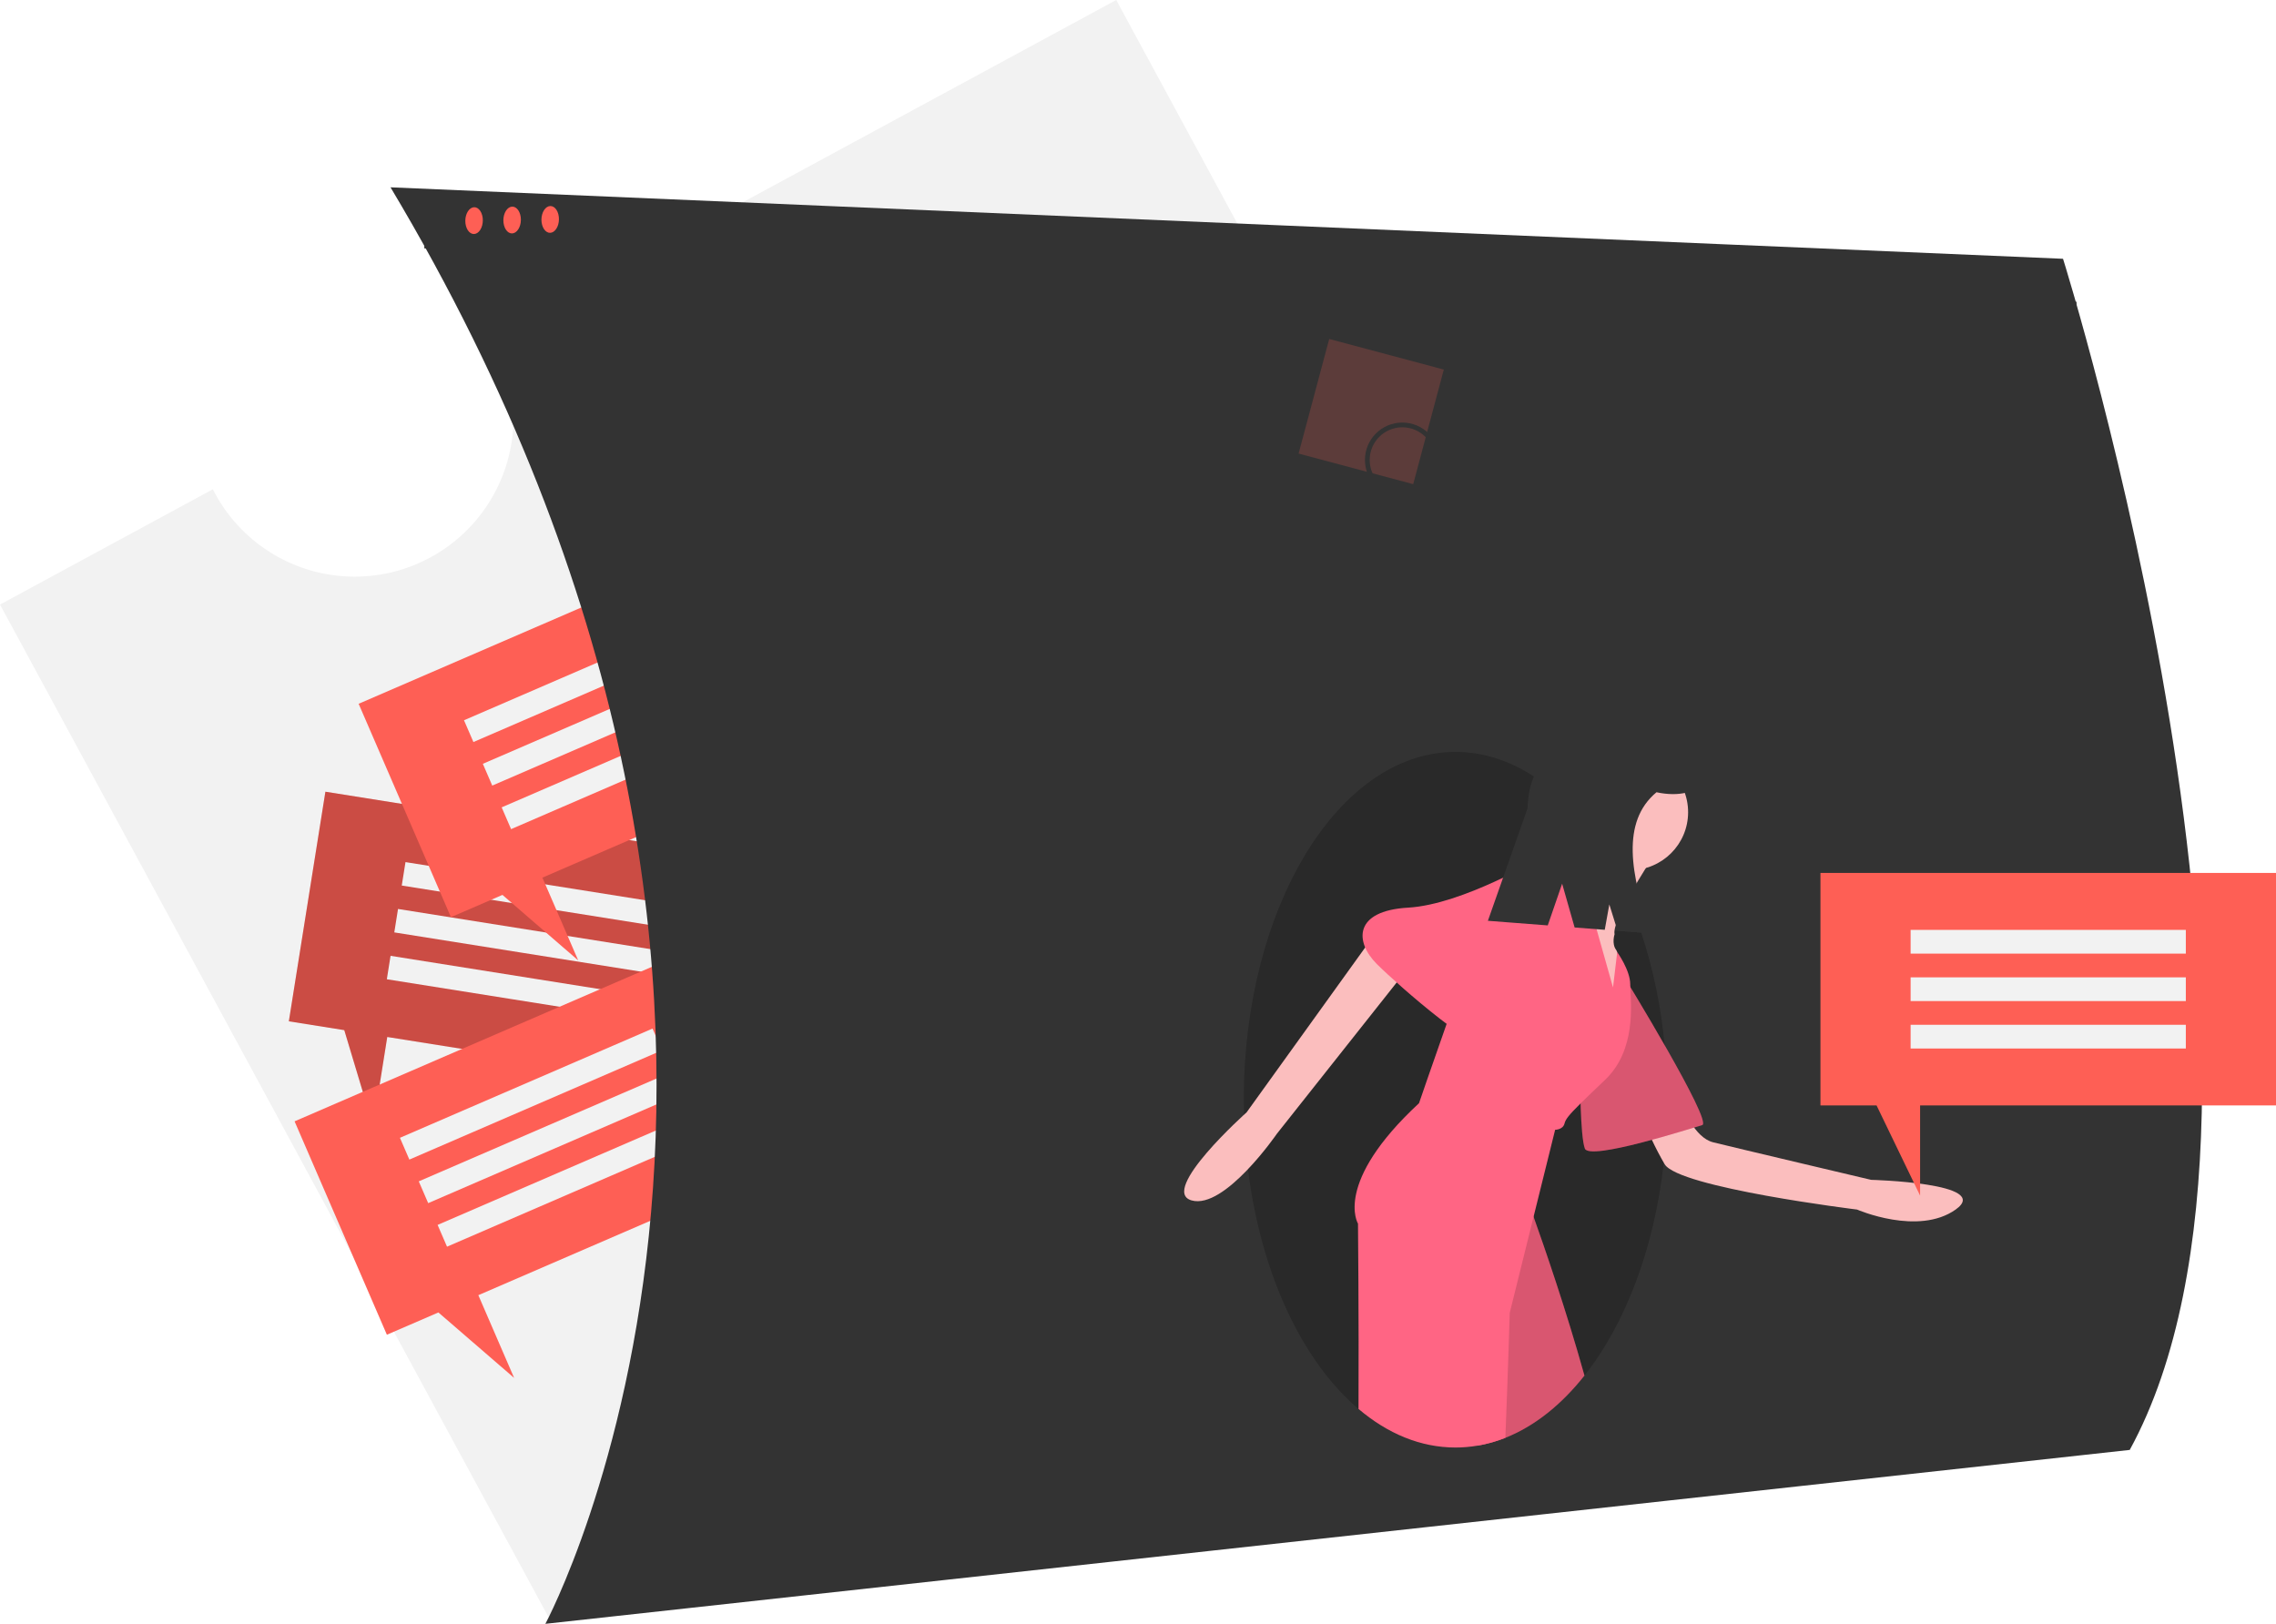
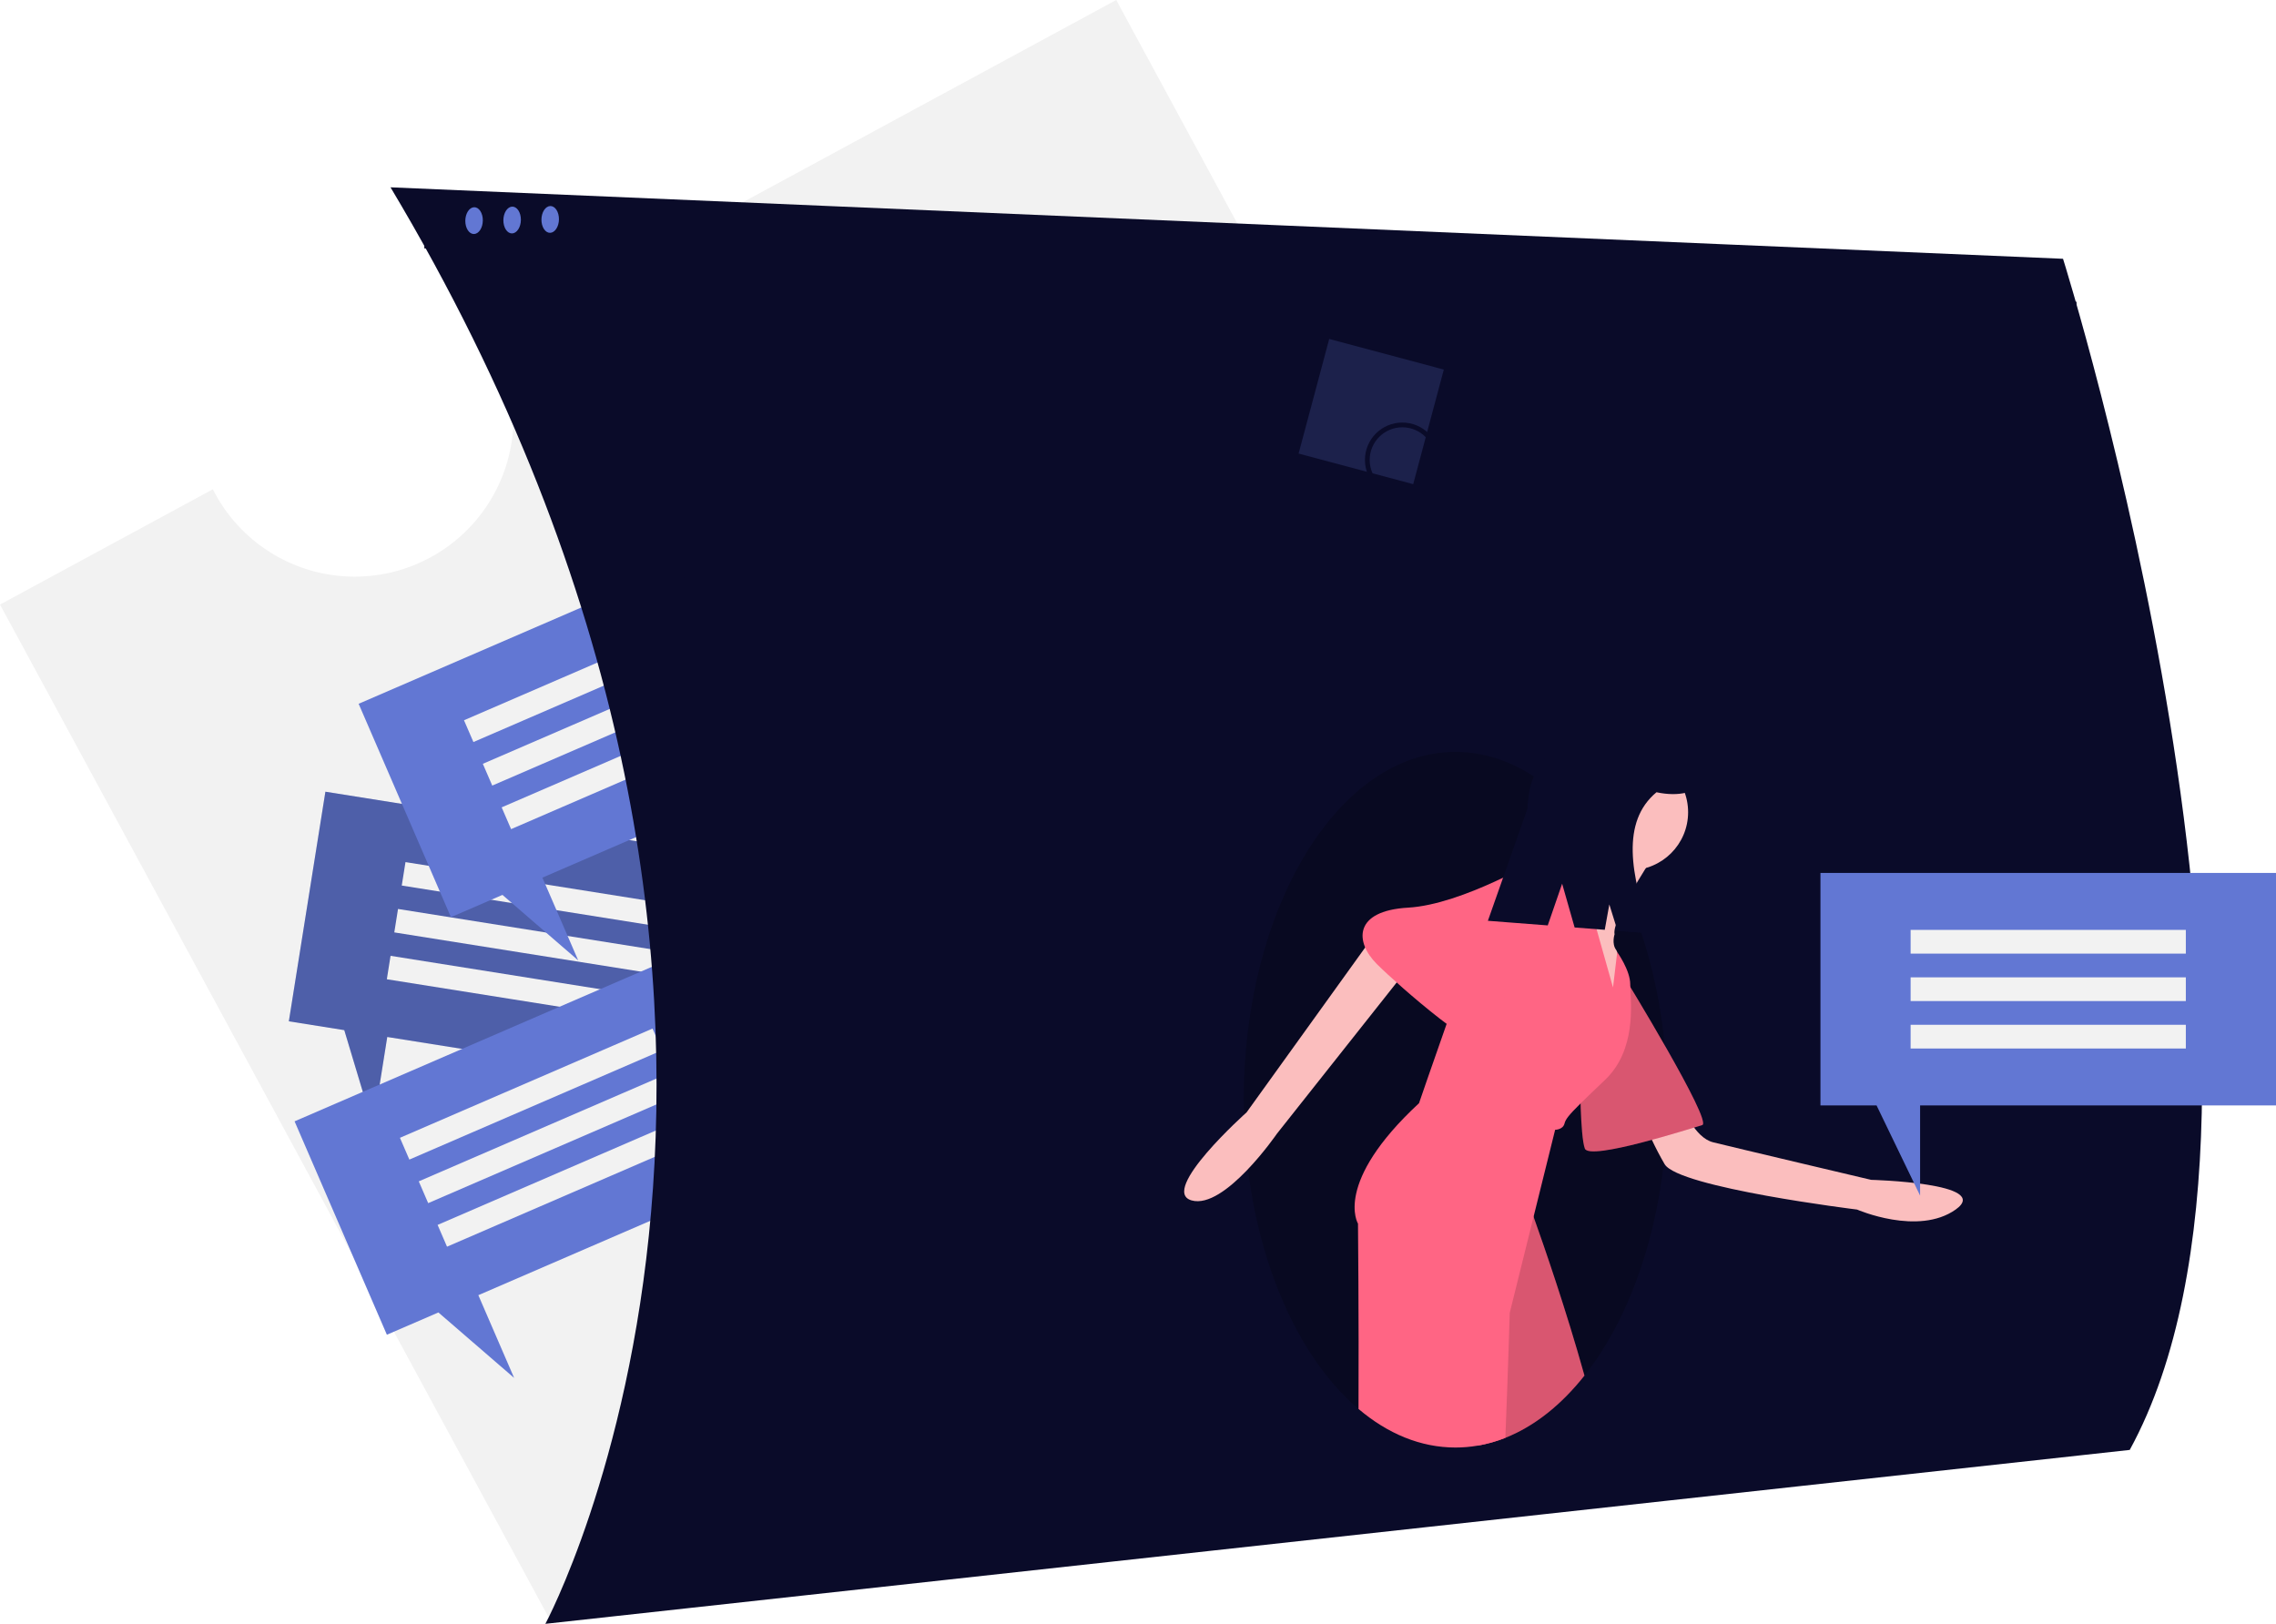
<svg xmlns="http://www.w3.org/2000/svg" id="be055ddd-85eb-4df0-9de6-0b8a0d661d22" data-name="Layer 1" width="959.262" height="684.457" viewBox="0 0 959.262 684.457">
  <path d="M590.832,107.772,327.73,250.283a66.93,66.93,0,1,1-117.65,63.726l-89.71,48.592L352.747,791.614,823.21,536.784Z" transform="translate(-120.3692 -107.7716)" fill="#f2f2f2" />
-   <polygon points="137.144 333.711 326.757 363.893 311.352 460.675 163.217 437.095 157.244 474.623 145.1 434.212 121.739 430.493 137.144 333.711" fill="#fe5f55" />
+   <polygon points="137.144 333.711 326.757 363.893 311.352 460.675 163.217 437.095 157.244 474.623 145.1 434.212 121.739 430.493 137.144 333.711" fill="#6277d3" />
  <polygon points="137.144 333.711 326.757 363.893 311.352 460.675 163.217 437.095 157.244 474.623 145.1 434.212 121.739 430.493 137.144 333.711" opacity="0.2" />
  <rect x="289.761" y="480.213" width="116" height="10" transform="translate(494.5565 911.2892) rotate(-170.9558)" fill="#f2f2f2" />
  <rect x="286.618" y="499.965" width="116" height="10" transform="translate(485.2029 950.0521) rotate(-170.9558)" fill="#f2f2f2" />
  <rect x="283.474" y="519.716" width="116" height="10" transform="translate(475.8493 988.8151) rotate(-170.9558)" fill="#f2f2f2" />
-   <polygon points="124.156 472.652 300.381 396.436 339.283 486.384 201.607 545.928 216.691 580.805 184.77 553.21 163.058 562.6 124.156 472.652" fill="#fe5f55" />
+   <polygon points="124.156 472.652 300.381 396.436 339.283 486.384 201.607 545.928 216.691 580.805 184.77 553.21 163.058 562.6 124.156 472.652" fill="#6277d3" />
  <rect x="286.149" y="563.933" width="116" height="10" transform="translate(765.4953 846.7362) rotate(156.6119)" fill="#f2f2f2" />
  <rect x="294.089" y="582.289" width="116" height="10" transform="translate(788.0081 878.79) rotate(156.6119)" fill="#f2f2f2" />
  <rect x="302.028" y="600.646" width="116" height="10" transform="matrix(-0.91784, 0.39696, -0.39696, -0.91784, 810.521, 910.8437)" fill="#f2f2f2" />
-   <polygon points="151.156 296.652 327.381 220.436 366.283 310.384 228.607 369.928 243.691 404.805 211.77 377.21 190.058 386.6 151.156 296.652" fill="#fe5f55" />
+   <polygon points="151.156 296.652 327.381 220.436 366.283 310.384 228.607 369.928 243.691 404.805 211.77 377.21 190.058 386.6 151.156 296.652" fill="#6277d3" />
  <rect x="313.149" y="387.933" width="116" height="10" transform="translate(747.4125 498.4791) rotate(156.6119)" fill="#f2f2f2" />
  <rect x="321.089" y="406.289" width="116" height="10" transform="translate(769.9253 530.5328) rotate(156.6119)" fill="#f2f2f2" />
  <rect x="329.028" y="424.646" width="116" height="10" transform="matrix(-0.91784, 0.39696, -0.39696, -0.91784, 792.4381, 562.5865)" fill="#f2f2f2" />
-   <path d="M284.961,186.728l704.91,30.124s110.456,351.451,28.116,502.073l-667.757,73.303S490.811,531.15,284.961,186.728Z" transform="translate(-120.3692 -107.7716)" fill="#333" />
-   <line x1="272.035" y1="242.633" x2="866.49" y2="232.591" fill="none" stroke="#333" stroke-miterlimit="10" stroke-width="2" />
-   <line x1="288.102" y1="288.823" x2="888.581" y2="276.774" fill="none" stroke="#333" stroke-miterlimit="10" stroke-width="2" />
-   <line x1="178.866" y1="103.694" x2="875.15" y2="128.178" fill="none" stroke="#333" stroke-miterlimit="10" stroke-width="2" />
+   <path d="M284.961,186.728l704.91,30.124s110.456,351.451,28.116,502.073l-667.757,73.303S490.811,531.15,284.961,186.728Z" transform="translate(-120.3692 -107.7716)" fill="#0a0b29" />
+   <line x1="272.035" y1="242.633" x2="866.49" y2="232.591" fill="none" stroke="#0a0b29" stroke-miterlimit="10" stroke-width="2" />
+   <line x1="288.102" y1="288.823" x2="888.581" y2="276.774" fill="none" stroke="#0a0b29" stroke-miterlimit="10" stroke-width="2" />
+   <line x1="178.866" y1="103.694" x2="875.15" y2="128.178" fill="none" stroke="#0a0b29" stroke-miterlimit="10" stroke-width="2" />
  <path d="M823.051,571.318c0,1.49-.01,2.98-.05,4.45v.01c-.06,3.64-.2,7.22-.43,10.78q-.36,5.73-.98,11.31c-4.05,36.37-16.27,68.06-33.42,89.72-9.72,12.29-21.03,21.36-33.34,26.24a58.449,58.449,0,0,1-11.65,3.29,55.128,55.128,0,0,1-9.37.8c-14.73,0-28.63-5.86-40.87-16.26-23.65-20.05-41.15-56.97-46.58-101.08v-.01c-.92-7.46-1.5-15.11-1.69-22.93q-.09-3.135-.09-6.32c0-80.97,39.95-146.61,89.23-146.61,11.67,0,22.82,3.68,33.04,10.38.3.19.6.39.89.6a86.977,86.977,0,0,1,15.35,13.38,112.596,112.596,0,0,1,8.24,10.15,134.249,134.249,0,0,1,8.92,14.22c2.24,4.1,4.35,8.42,6.29,12.93v.01q3.03,6.96,5.55,14.5v.01a214.027,214.027,0,0,1,9.86,47.41C822.681,555.798,823.051,563.488,823.051,571.318Z" transform="translate(-120.3692 -107.7716)" opacity="0.2" />
-   <path d="M339.639,198.273c.765,2.868-.153,6.195-2.046,7.428-1.889,1.231-4.035-.089-4.797-2.946s.146-6.177,2.032-7.419C336.719,194.091,338.874,195.405,339.639,198.273Z" transform="translate(-120.3692 -107.7716)" fill="#fe5f55" />
-   <path d="M355.681,198.022c.765,2.868-.153,6.195-2.046,7.428-1.889,1.231-4.035-.089-4.797-2.946s.146-6.177,2.032-7.419C352.761,193.84,354.916,195.154,355.681,198.022Z" transform="translate(-120.3692 -107.7716)" fill="#fe5f55" />
-   <path d="M323.596,198.524c.765,2.868-.153,6.195-2.046,7.428-1.889,1.231-4.035-.089-4.797-2.946s.146-6.177,2.032-7.419C320.676,194.342,322.832,195.656,323.596,198.524Z" transform="translate(-120.3692 -107.7716)" fill="#fe5f55" />
-   <path d="M824.395,486.785l5.191,15.445,5.62.434-5.052-38.503c1.877-24.318-8.275-45.773-32.593-47.65l-0,0a30.837,30.837,0,0,0-33.118,28.372l-2.868,37.157a14.896,14.896,0,0,0,13.705,15.998l43.6,3.365Z" transform="translate(-120.3692 -107.7716)" fill="#333" />
+   <path d="M339.639,198.273c.765,2.868-.153,6.195-2.046,7.428-1.889,1.231-4.035-.089-4.797-2.946s.146-6.177,2.032-7.419C336.719,194.091,338.874,195.405,339.639,198.273Z" transform="translate(-120.3692 -107.7716)" fill="#6277d3" />
+   <path d="M355.681,198.022c.765,2.868-.153,6.195-2.046,7.428-1.889,1.231-4.035-.089-4.797-2.946s.146-6.177,2.032-7.419C352.761,193.84,354.916,195.154,355.681,198.022Z" transform="translate(-120.3692 -107.7716)" fill="#6277d3" />
+   <path d="M323.596,198.524c.765,2.868-.153,6.195-2.046,7.428-1.889,1.231-4.035-.089-4.797-2.946s.146-6.177,2.032-7.419C320.676,194.342,322.832,195.656,323.596,198.524Z" transform="translate(-120.3692 -107.7716)" fill="#6277d3" />
+   <path d="M824.395,486.785l5.191,15.445,5.62.434-5.052-38.503c1.877-24.318-8.275-45.773-32.593-47.65l-0,0a30.837,30.837,0,0,0-33.118,28.372l-2.868,37.157a14.896,14.896,0,0,0,13.705,15.998l43.6,3.365Z" transform="translate(-120.3692 -107.7716)" fill="#0a0b29" />
  <path d="M829.875,574.754s4.616,12.528,12.528,14.506,66.597,15.825,66.597,15.825,51.431,1.319,35.606,12.528-41.541,0-41.541,0-75.169-9.231-81.103-19.122a133.286,133.286,0,0,1-9.891-21.1Z" transform="translate(-120.3692 -107.7716)" fill="#fbbebe" />
  <path d="M804.819,519.366s37.584,61.322,32.969,62.641-47.475,15.166-49.453,9.891-1.978-29.672-1.978-29.672Z" transform="translate(-120.3692 -107.7716)" fill="#ff6584" />
  <path d="M804.819,519.366s37.584,61.322,32.969,62.641-47.475,15.166-49.453,9.891-1.978-29.672-1.978-29.672Z" transform="translate(-120.3692 -107.7716)" opacity="0.15" />
  <path d="M701.561,499.069l-55.787,77.568s-37.096,33.133-23.193,37.112,35.97-28.107,35.97-28.107l64.3-81.199Z" transform="translate(-120.3692 -107.7716)" fill="#fbbebe" />
  <path d="M816.028,470.572s-16.484,25.056-15.166,30.991c0,0-1.319,3.956.659,6.594s1.319,18.462,1.319,18.462l-6.594,9.231-8.572-28.353-3.956-30.331s8.902-12.198,7.583-18.133S816.028,470.572,816.028,470.572Z" transform="translate(-120.3692 -107.7716)" fill="#fbbebe" />
  <path d="M788.171,687.588c-9.72,12.29-21.03,21.36-33.34,26.24a58.449,58.449,0,0,1-11.65,3.29c2.11-46.81,4.54-88.56,6.25-92.25,3.96-8.57,14.51-11.87,14.51-11.87s1.04,2.79,2.78,7.64C771.231,633.278,780.451,659.918,788.171,687.588Z" transform="translate(-120.3692 -107.7716)" fill="#ff6584" />
  <path d="M788.171,687.588c-9.72,12.29-21.03,21.36-33.34,26.24a58.449,58.449,0,0,1-11.65,3.29c2.11-46.81,4.54-88.56,6.25-92.25,3.96-8.57,14.51-11.87,14.51-11.87s1.04,2.79,2.78,7.64C771.231,633.278,780.451,659.918,788.171,687.588Z" transform="translate(-120.3692 -107.7716)" opacity="0.15" />
  <circle cx="687.087" cy="342.36" r="24.397" fill="#fbbebe" />
  <path d="M796.911,562.888c-4.56,4.34-7.91,7.54-10.37,9.98-5,4.94-6.34,6.71-6.78,8.48-.66,2.64-3.95,2.64-3.95,2.64l-9.09,36.65-10.04,40.49s-.65,22.5-1.85,52.7a58.449,58.449,0,0,1-11.65,3.29,55.128,55.128,0,0,1-9.37.8c-14.73,0-28.63-5.86-40.87-16.26.17-38.62-.22-78.11-.22-78.11s-10.55-17.14,25.72-50.77c0,0,5.72-16.68,11.64-33.43,5.95-16.88,12.1-33.83,12.76-33.83.44,0,3.59-4.03,7.59-9.4,3.51-4.7,7.68-10.44,11.24-15.41,4.59-6.36,8.2-11.45,8.2-11.45s10.83,0,15.47,5.53a8.505,8.505,0,0,1,1.68,3.04c1.12,3.65,3.68,12.56,6.25,21.6,3.45,12.17,6.93,24.55,6.93,24.55l1.77-14.88s5.49,7.63,5.49,13.56c0,.32.01.68.02,1.09C807.771,530.858,810.001,550.408,796.911,562.888Z" transform="translate(-120.3692 -107.7716)" fill="#ff6584" />
  <path d="M777.785,474.529l-7.912-5.275s-32.969,19.781-56.047,21.1-22.419,14.506-13.188,23.738,45.497,40.881,46.816,32.969S777.785,474.529,777.785,474.529Z" transform="translate(-120.3692 -107.7716)" fill="#ff6584" />
-   <path d="M821.252,419.682c-5.303-1.789-18.132-2.741-20.009-2.886A34.531,34.531,0,0,0,764.157,448.568l-16.691,47.324,25.229,1.947,6.067-17.585,5.262,18.46,12.7.98,1.924-10.7,3.466,11.116,14.147,1.092c-8.745-24.791-12.694-47.077,2.267-59.49,9.301,2.006,17.423.1,19.108-4.896C839.577,431.059,832.242,423.388,821.252,419.682Z" transform="translate(-120.3692 -107.7716)" fill="#333" />
-   <polygon points="767.262 367.957 959.262 367.957 959.262 465.957 809.262 465.957 809.262 503.957 790.917 465.957 767.262 465.957 767.262 367.957" fill="#fe5f55" />
+   <path d="M821.252,419.682c-5.303-1.789-18.132-2.741-20.009-2.886A34.531,34.531,0,0,0,764.157,448.568l-16.691,47.324,25.229,1.947,6.067-17.585,5.262,18.46,12.7.98,1.924-10.7,3.466,11.116,14.147,1.092c-8.745-24.791-12.694-47.077,2.267-59.49,9.301,2.006,17.423.1,19.108-4.896C839.577,431.059,832.242,423.388,821.252,419.682Z" transform="translate(-120.3692 -107.7716)" fill="#0a0b29" />
+   <polygon points="767.262 367.957 959.262 367.957 959.262 465.957 809.262 465.957 809.262 503.957 790.917 465.957 767.262 465.957 767.262 367.957" fill="#6277d3" />
  <rect x="925.631" y="499.728" width="116" height="10" transform="translate(1846.892 901.6852) rotate(-180)" fill="#f2f2f2" />
  <rect x="925.631" y="519.728" width="116" height="10" transform="translate(1846.892 941.6852) rotate(-180)" fill="#f2f2f2" />
  <rect x="925.631" y="539.728" width="116" height="10" transform="translate(1846.892 981.6852) rotate(-180)" fill="#f2f2f2" />
-   <rect x="673.29" y="256.251" width="50" height="50" transform="translate(-24.12537 -278.4622) rotate(14.95654)" fill="#fe5f55" opacity="0.2" />
-   <circle cx="591.037" cy="193.867" r="14.756" fill="none" stroke="#333" stroke-miterlimit="10" stroke-width="2" />
+   <rect x="673.29" y="256.251" width="50" height="50" transform="translate(-24.12537 -278.4622) rotate(14.95654)" fill="#6277d3" opacity="0.2" />
+   <circle cx="591.037" cy="193.867" r="14.756" fill="none" stroke="#0a0b29" stroke-miterlimit="10" stroke-width="2" />
</svg>
